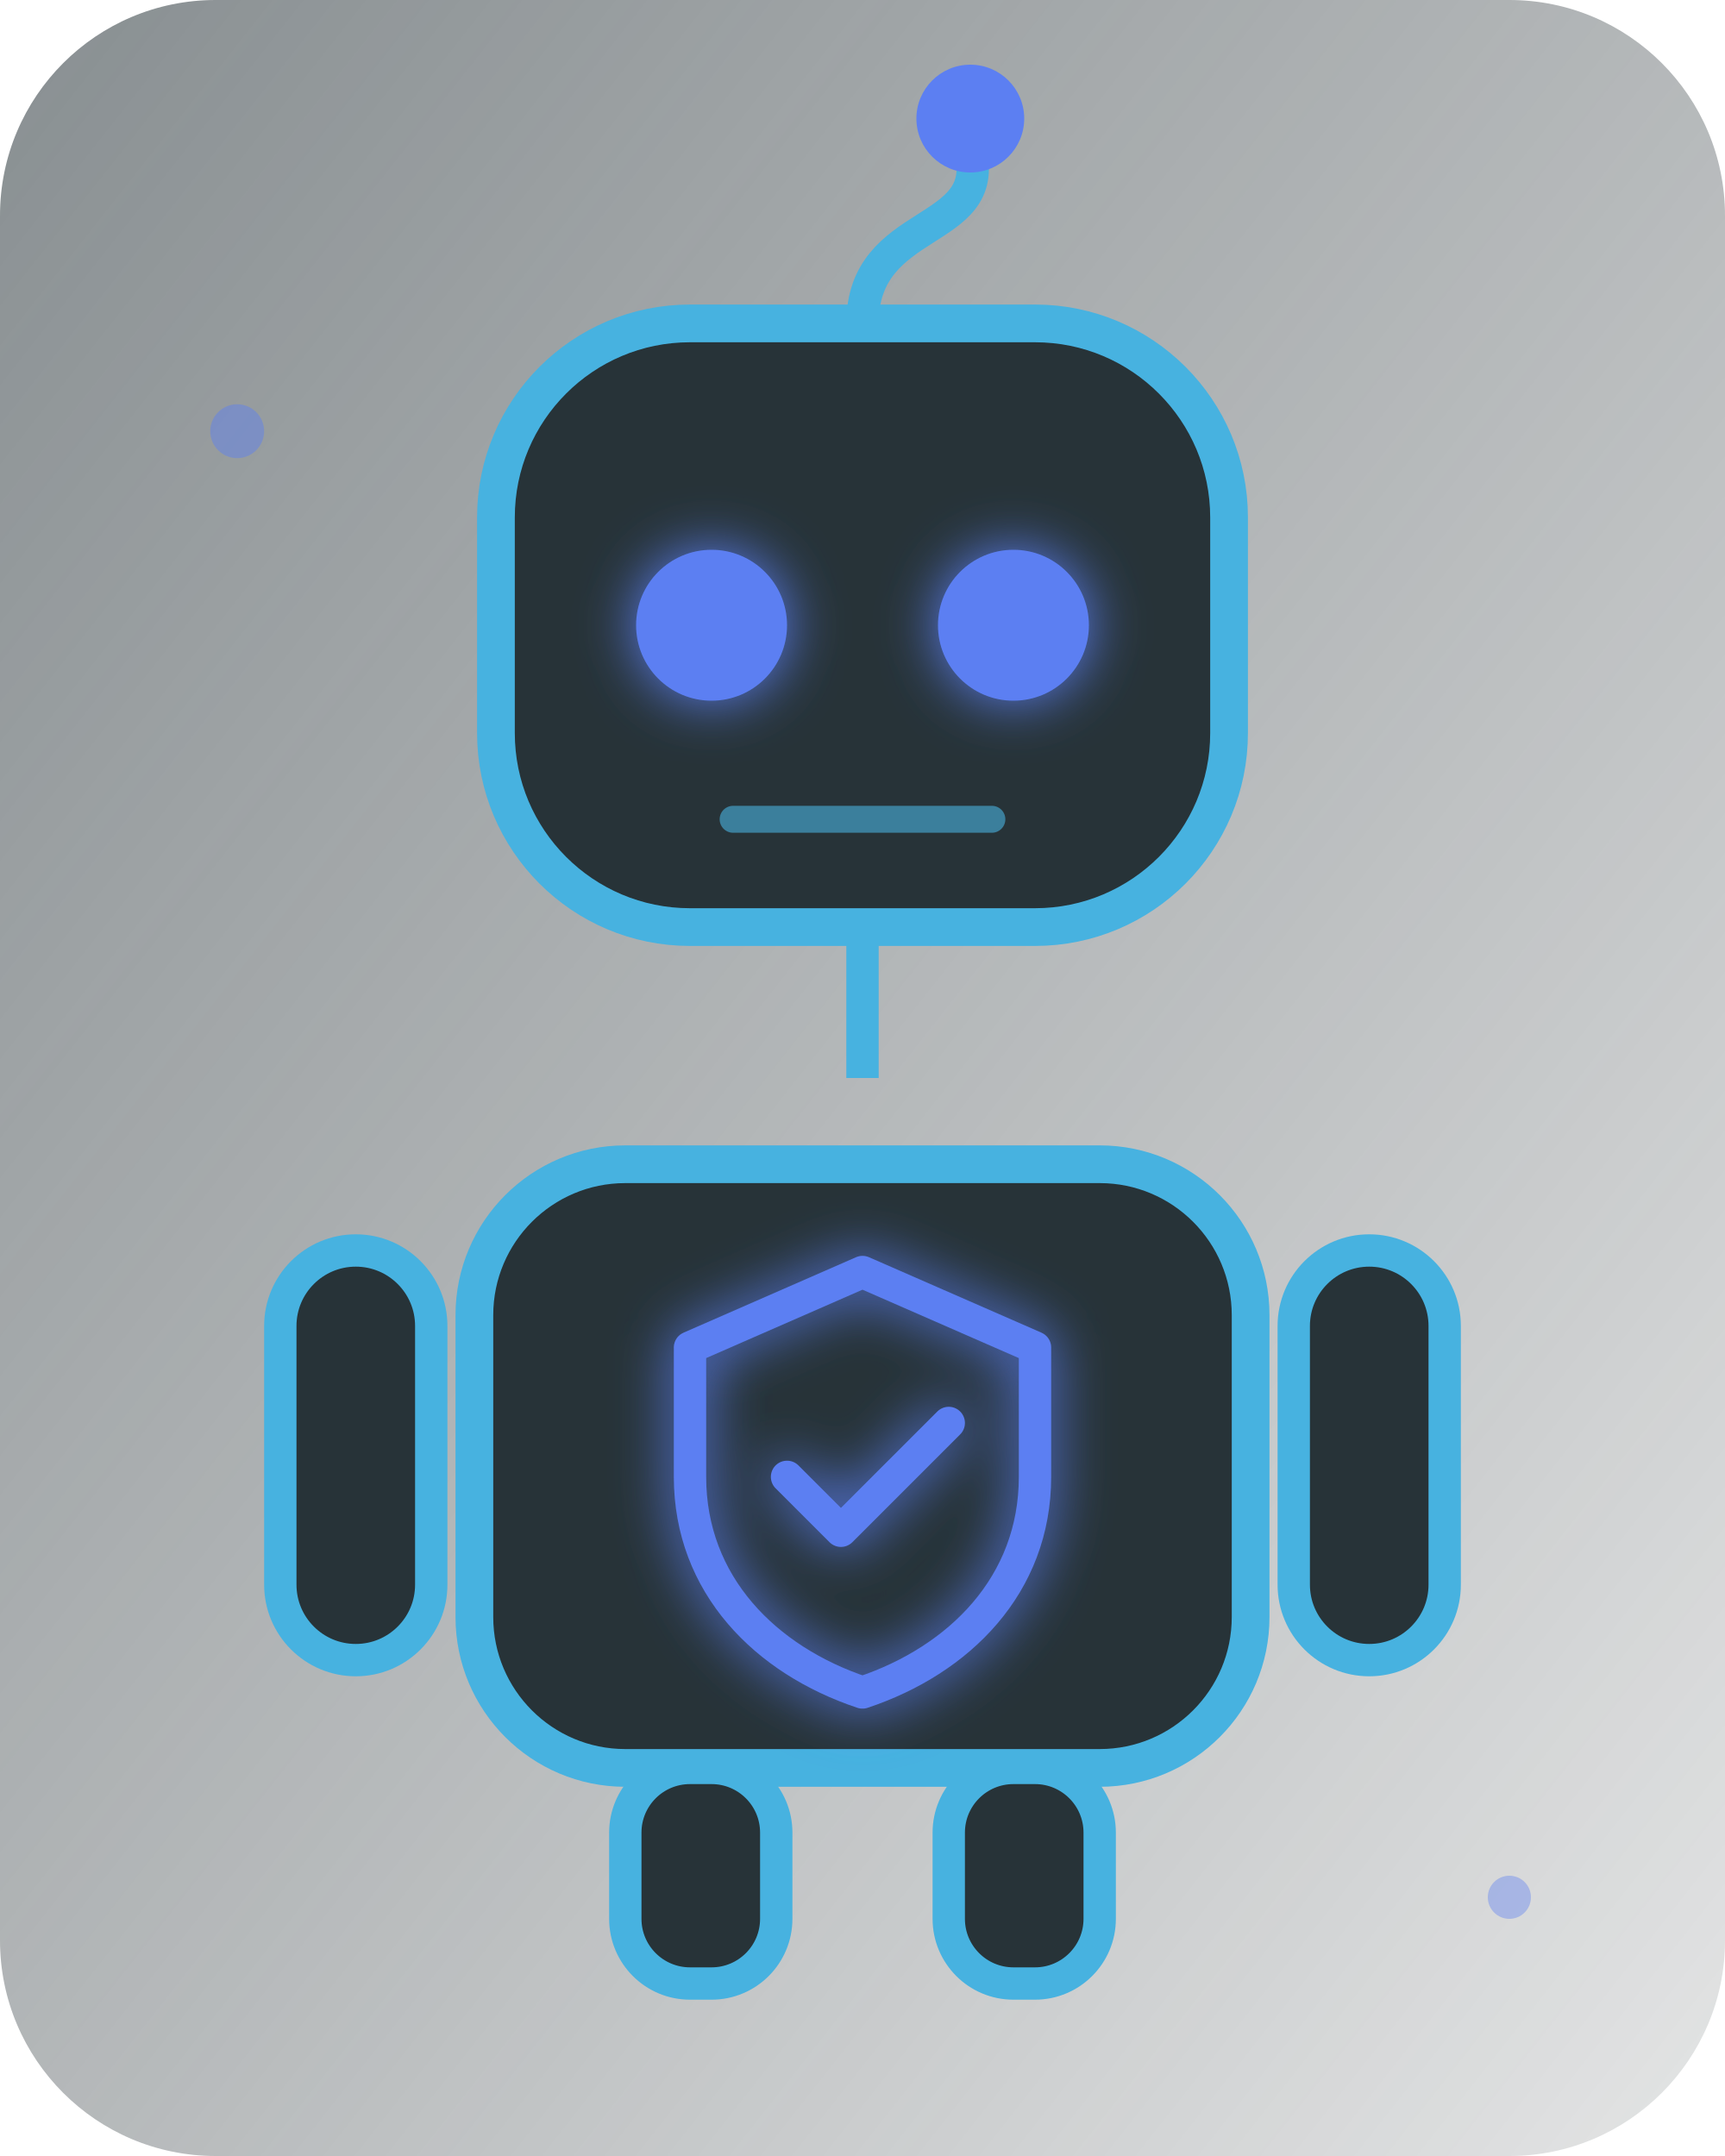
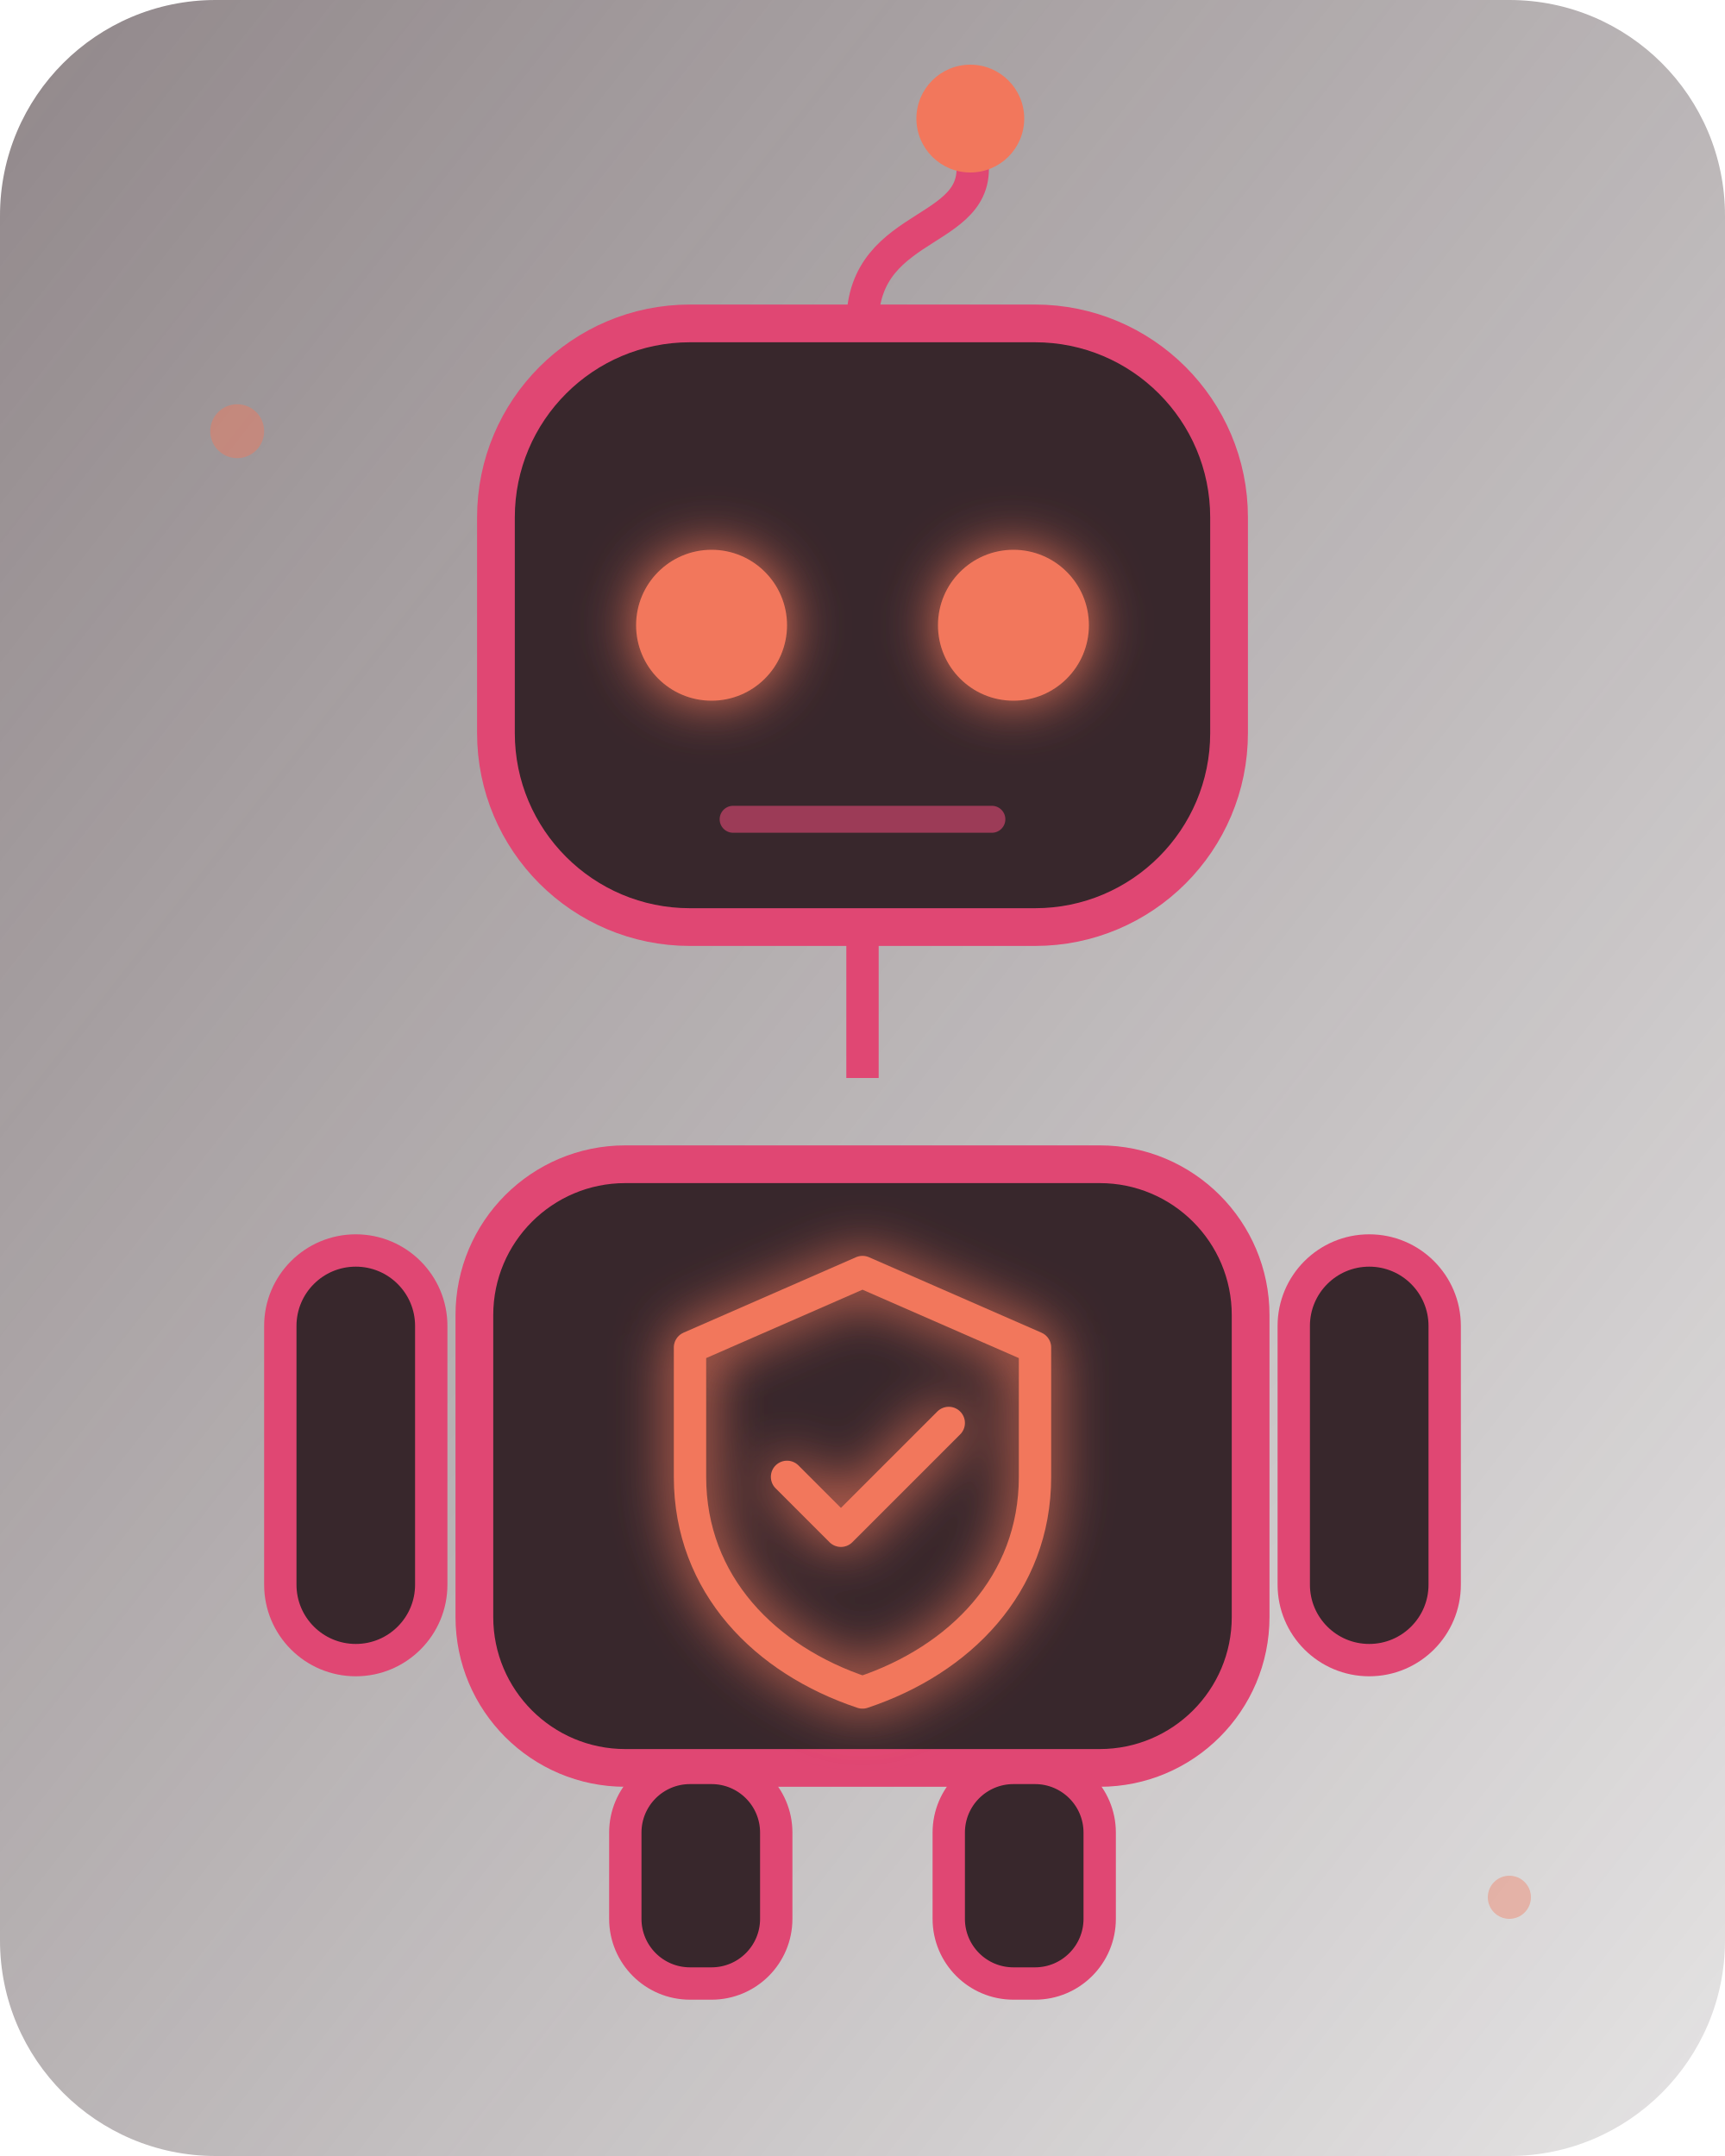
<svg xmlns="http://www.w3.org/2000/svg" viewBox="0 0 160 200" width="160" height="200" role="img" aria-label="Security Audit robot">
  <defs>
    <linearGradient id="bg" x1="0" y1="0" x2="1" y2="1">
-       <stop offset="0%" stop-color="#273338" stop-opacity="0.55" />
-       <stop offset="100%" stop-color="#192226" stop-opacity="0.12" />
+       <stop offset="0%" stop-color="#38272c" stop-opacity="0.55" />
+       <stop offset="100%" stop-color="#26191c" stop-opacity="0.12" />
    </linearGradient>
    <filter id="glow" x="-50%" y="-50%" width="200%" height="200%">
      <feGaussianBlur stdDeviation="2.6" result="b" />
      <feMerge>
        <feMergeNode in="b" />
        <feMergeNode in="SourceGraphic" />
      </feMerge>
    </filter>
  </defs>
  <rect width="160" height="200" rx="20" fill="url(#bg)" />
-   <path d="M80 30 C80 20 92 22 90 14" fill="none" stroke="#47b2e0" stroke-width="3" stroke-linecap="round" />
-   <circle cx="90" cy="11" r="5" fill="#5c7ff2">
+   <path d="M80 30 C80 20 92 22 90 14" fill="none" stroke="#e04773" stroke-width="3" stroke-linecap="round" />
+   <circle cx="90" cy="11" r="5" fill="#f2775c">
    <animate attributeName="opacity" values="1;0.4;1" dur="2.6s" repeatCount="indefinite" />
  </circle>
-   <rect x="46" y="30" width="68" height="56" rx="18" fill="#273338" stroke="#47b2e0" stroke-width="3.5" />
+   <rect x="46" y="30" width="68" height="56" rx="18" fill="#38272c" stroke="#e04773" stroke-width="3.5" />
  <g filter="url(#glow)">
-     <circle cx="66" cy="58" r="7" fill="#5c7ff2">
+     <circle cx="66" cy="58" r="7" fill="#f2775c">
      <animate attributeName="opacity" values="1;0.45;1" dur="3.1s" repeatCount="indefinite" />
    </circle>
-     <circle cx="94" cy="58" r="7" fill="#5c7ff2">
+     <circle cx="94" cy="58" r="7" fill="#f2775c">
      <animate attributeName="opacity" values="1;0.45;1" dur="3.1s" repeatCount="indefinite" />
    </circle>
  </g>
-   <path d="M68 76 h24" stroke="#47b2e0" stroke-width="2.5" stroke-linecap="round" opacity="0.6" />
-   <path d="M80 86 v14" stroke="#47b2e0" stroke-width="3" />
-   <rect x="44" y="108" width="72" height="56" rx="14" fill="#273338" stroke="#47b2e0" stroke-width="3.5" />
+   <path d="M68 76 h24" stroke="#e04773" stroke-width="2.5" stroke-linecap="round" opacity="0.6" />
+   <path d="M80 86 v14" stroke="#e04773" stroke-width="3" />
+   <rect x="44" y="108" width="72" height="56" rx="14" fill="#38272c" stroke="#e04773" stroke-width="3.5" />
  <g filter="url(#glow)">
-     <path d="M80 118 l16 7 v12 c0 10 -7 17 -16 20 -9 -3 -16 -10 -16 -20 v-12z" fill="none" stroke="#5c7ff2" stroke-width="3" stroke-linejoin="round" />
-     <path d="M73 137 l5 5 10 -10" fill="none" stroke="#5c7ff2" stroke-width="3" stroke-linecap="round" stroke-linejoin="round" />
+     <path d="M80 118 l16 7 v12 c0 10 -7 17 -16 20 -9 -3 -16 -10 -16 -20 v-12z" fill="none" stroke="#f2775c" stroke-width="3" stroke-linejoin="round" />
+     <path d="M73 137 l5 5 10 -10" fill="none" stroke="#f2775c" stroke-width="3" stroke-linecap="round" stroke-linejoin="round" />
  </g>
-   <rect x="26" y="116" width="14" height="38" rx="7" fill="#273338" stroke="#47b2e0" stroke-width="3" />
-   <rect x="120" y="116" width="14" height="38" rx="7" fill="#273338" stroke="#47b2e0" stroke-width="3" />
-   <rect x="58" y="164" width="14" height="20" rx="6" fill="#273338" stroke="#47b2e0" stroke-width="3" />
-   <rect x="88" y="164" width="14" height="20" rx="6" fill="#273338" stroke="#47b2e0" stroke-width="3" />
-   <circle cx="22" cy="40" r="2.5" fill="#5c7ff2" opacity="0.45">
+   <rect x="26" y="116" width="14" height="38" rx="7" fill="#38272c" stroke="#e04773" stroke-width="3" />
+   <rect x="120" y="116" width="14" height="38" rx="7" fill="#38272c" stroke="#e04773" stroke-width="3" />
+   <rect x="58" y="164" width="14" height="20" rx="6" fill="#38272c" stroke="#e04773" stroke-width="3" />
+   <rect x="88" y="164" width="14" height="20" rx="6" fill="#38272c" stroke="#e04773" stroke-width="3" />
+   <circle cx="22" cy="40" r="2.5" fill="#f2775c" opacity="0.45">
    <animate attributeName="opacity" values="0.45;0.1;0.45" dur="3.6s" repeatCount="indefinite" />
  </circle>
-   <circle cx="140" cy="176" r="2" fill="#5c7ff2" opacity="0.4" />
+   <circle cx="140" cy="176" r="2" fill="#f2775c" opacity="0.4" />
</svg>
